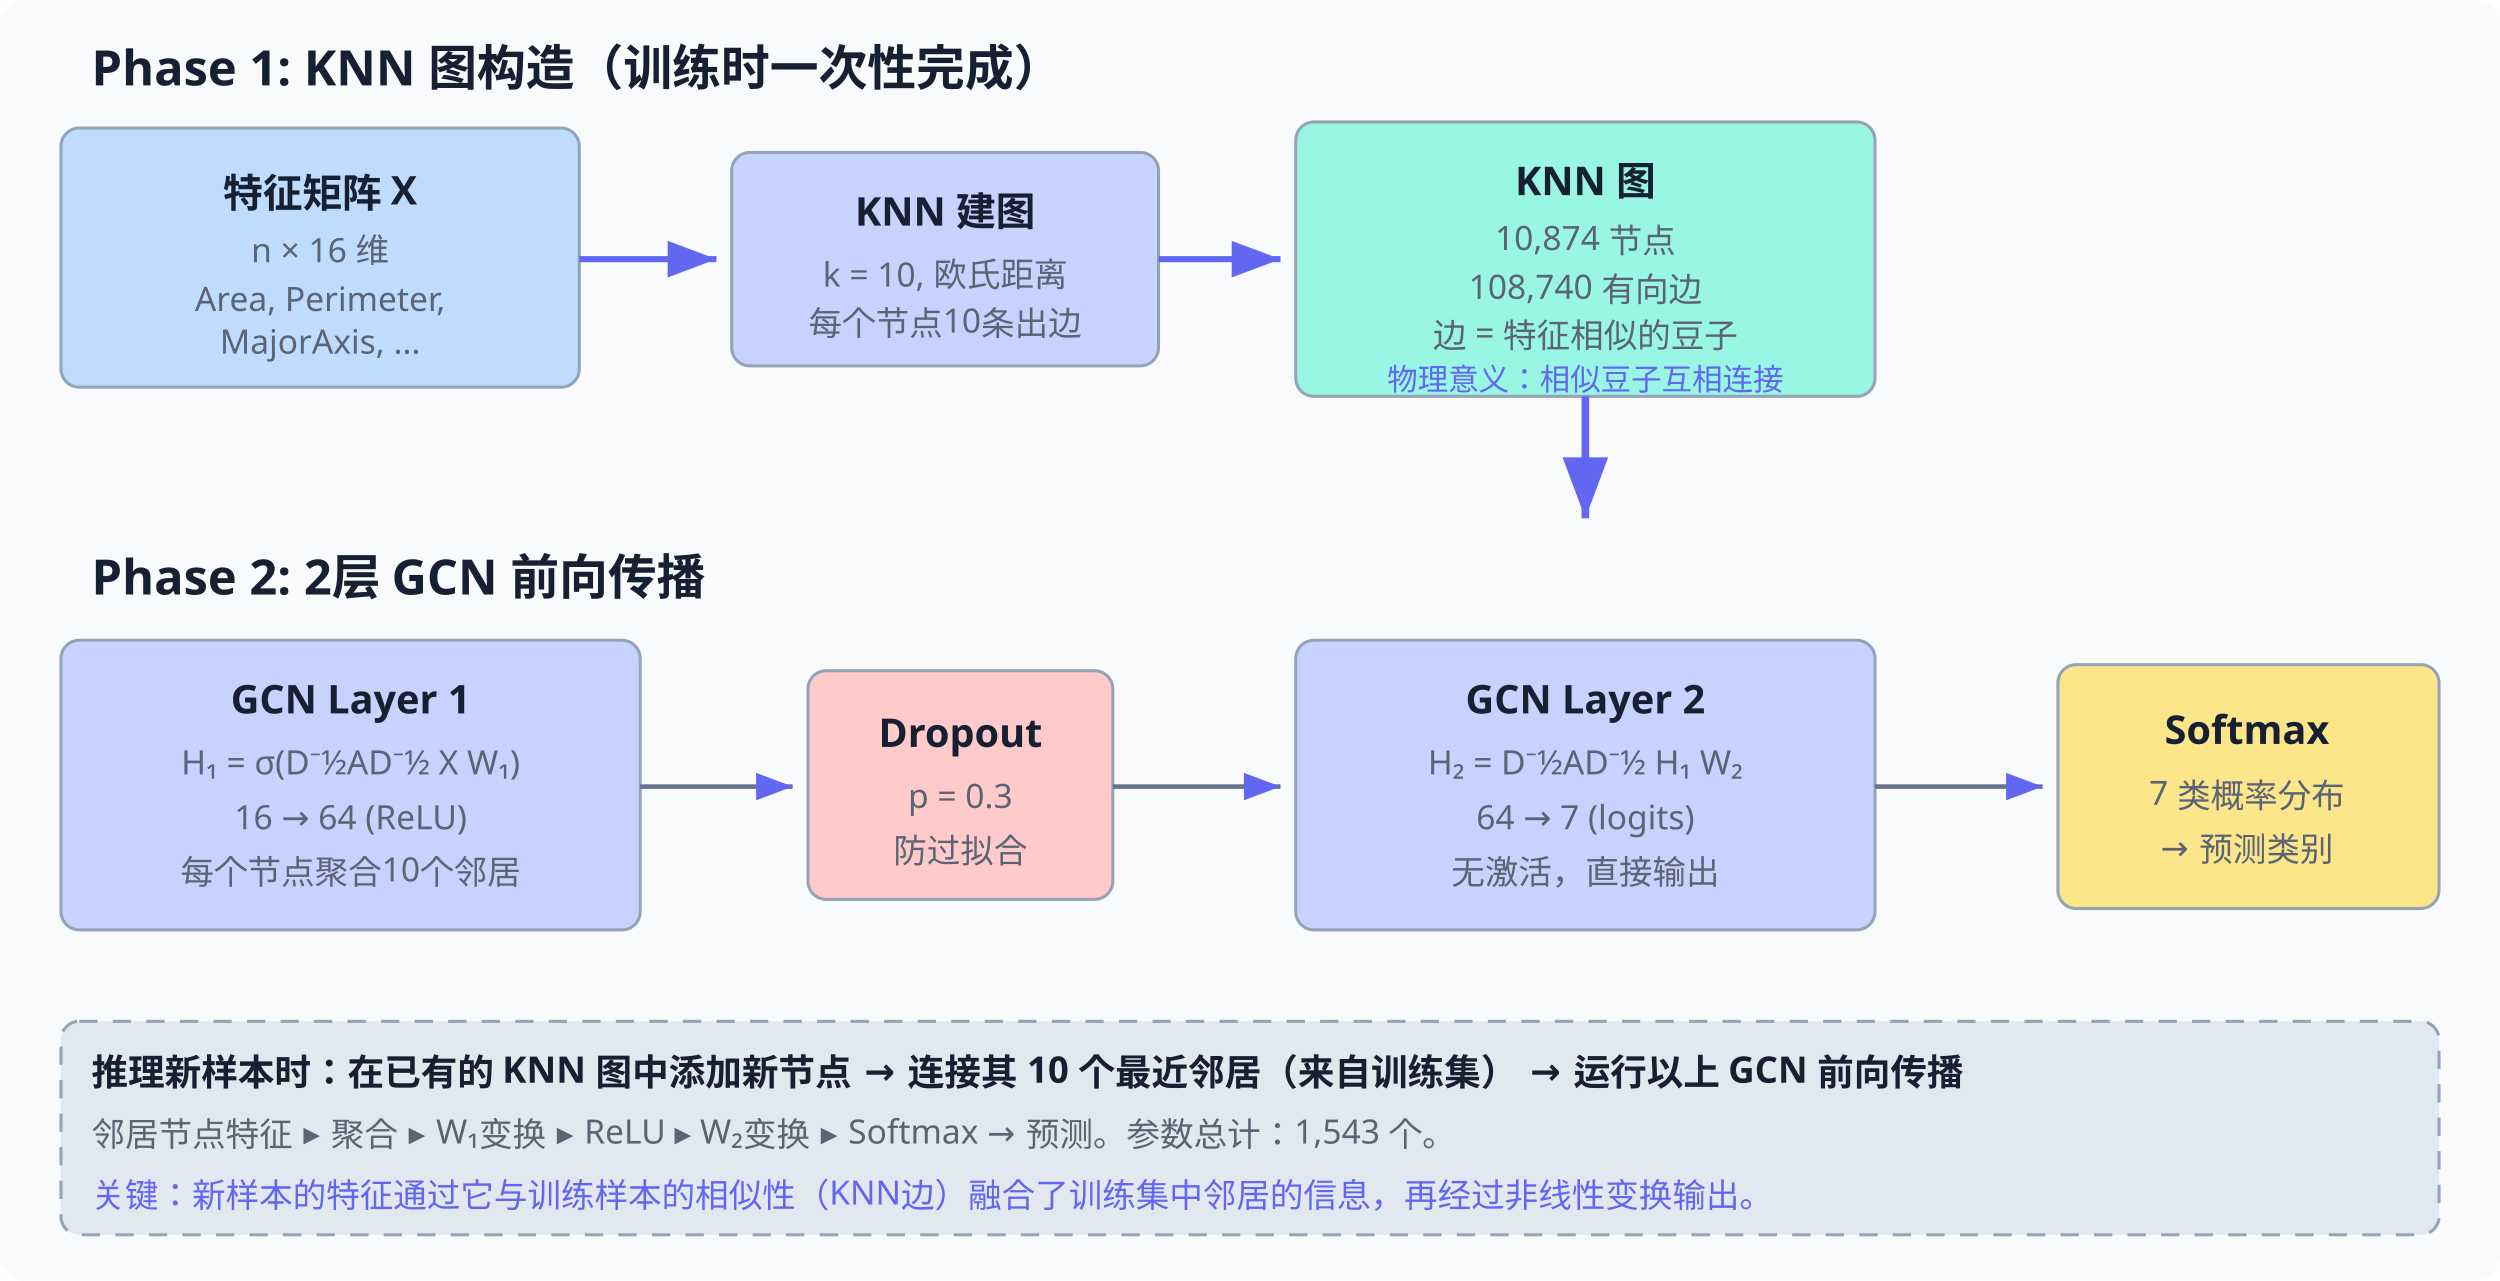
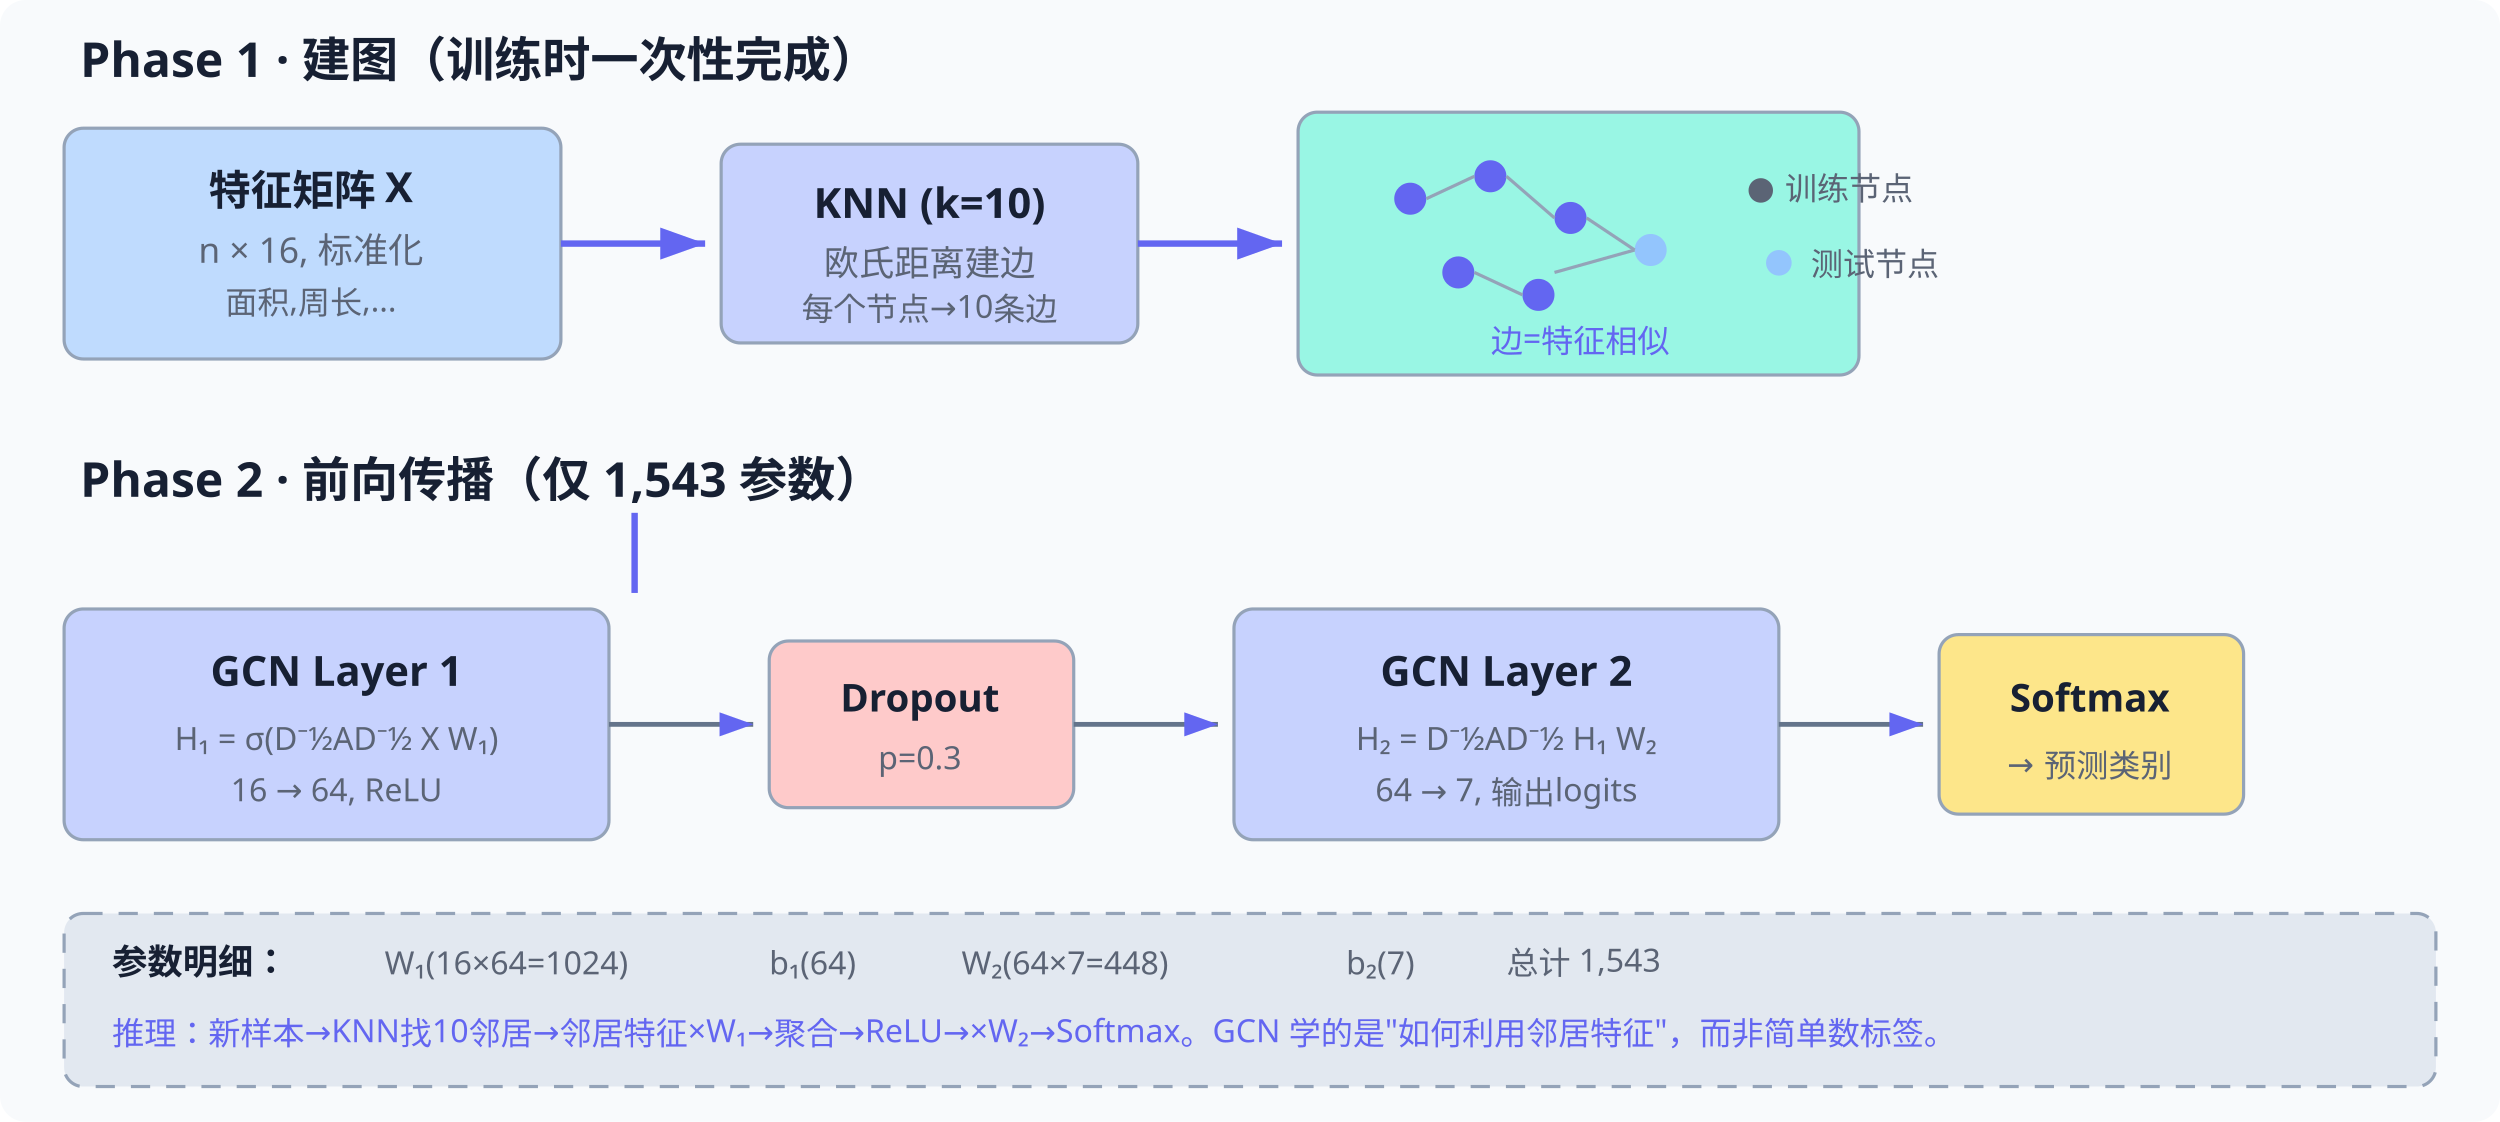
- <svg xmlns="http://www.w3.org/2000/svg" viewBox="0 0 820 420" font-family="system-ui,sans-serif">
+ <svg xmlns="http://www.w3.org/2000/svg" viewBox="0 0 780 350" font-family="system-ui,sans-serif">
  <defs>
-     <marker id="a" markerWidth="8" markerHeight="6" refX="8" refY="3" orient="auto">
-       <path d="M0,0 L8,3 L0,6 Z" fill="#6366f1" />
+     <marker id="a" markerWidth="7" markerHeight="5" refX="7" refY="2.5" orient="auto">
+       <path d="M0,0 L7,2.5 L0,5 Z" fill="#6366f1" />
    </marker>
  </defs>
-   <rect width="820" height="420" fill="#f8fafc" rx="8" />
-   <text x="30" y="28" font-size="16" font-weight="700" fill="#172033">Phase 1: KNN 图构造（训练时一次性完成）</text>
-   <rect x="20" y="42" width="170" height="85" rx="6" fill="#bfdbfe" stroke="#94a3b8" />
-   <text x="105" y="68" text-anchor="middle" font-size="13" font-weight="600" fill="#172033">特征矩阵 X</text>
-   <text x="105" y="86" text-anchor="middle" font-size="11" fill="#5b6475">n × 16 维</text>
-   <text x="105" y="102" text-anchor="middle" font-size="11" fill="#5b6475">Area, Perimeter,</text>
-   <text x="105" y="116" text-anchor="middle" font-size="11" fill="#5b6475">MajorAxis, ...</text>
-   <line x1="190" y1="85" x2="235" y2="85" stroke="#6366f1" stroke-width="2" marker-end="url(#a)" />
-   <rect x="240" y="50" width="140" height="70" rx="6" fill="#c7d2fe" stroke="#94a3b8" />
-   <text x="310" y="74" text-anchor="middle" font-size="13" font-weight="600" fill="#172033">KNN 建图</text>
-   <text x="310" y="94" text-anchor="middle" font-size="11" fill="#5b6475">k = 10, 欧氏距离</text>
-   <text x="310" y="110" text-anchor="middle" font-size="11" fill="#5b6475">每个节点10条出边</text>
-   <line x1="380" y1="85" x2="420" y2="85" stroke="#6366f1" stroke-width="2" marker-end="url(#a)" />
-   <rect x="425" y="40" width="190" height="90" rx="6" fill="#99f6e4" stroke="#94a3b8" />
-   <text x="520" y="64" text-anchor="middle" font-size="13" font-weight="600" fill="#172033">KNN 图</text>
-   <text x="520" y="82" text-anchor="middle" font-size="11" fill="#5b6475">10,874 节点</text>
-   <text x="520" y="98" text-anchor="middle" font-size="11" fill="#5b6475">108,740 有向边</text>
-   <text x="520" y="114" text-anchor="middle" font-size="11" fill="#5b6475">边 = 特征相似的豆子</text>
-   <text x="520" y="128" text-anchor="middle" font-size="10" fill="#6366f1">物理意义：相似豆子互相连接</text>
-   <line x1="520" y1="130" x2="520" y2="170" stroke="#6366f1" stroke-width="2.5" marker-end="url(#a)" />
-   <text x="30" y="195" font-size="16" font-weight="700" fill="#172033">Phase 2: 2层 GCN 前向传播</text>
-   <rect x="20" y="210" width="190" height="95" rx="6" fill="#c7d2fe" stroke="#94a3b8" />
-   <text x="115" y="234" text-anchor="middle" font-size="13" font-weight="600" fill="#172033">GCN Layer 1</text>
-   <text x="115" y="254" text-anchor="middle" font-size="11" fill="#5b6475">H₁ = σ(D⁻½AD⁻½ X W₁)</text>
-   <text x="115" y="272" text-anchor="middle" font-size="11" fill="#5b6475">16 → 64 (ReLU)</text>
-   <text x="115" y="290" text-anchor="middle" font-size="11" fill="#5b6475">每个节点聚合10个邻居</text>
-   <line x1="210" y1="258" x2="260" y2="258" stroke="#64748b" stroke-width="1.5" marker-end="url(#a)" />
-   <rect x="265" y="220" width="100" height="75" rx="6" fill="#fecaca" stroke="#94a3b8" />
-   <text x="315" y="245" text-anchor="middle" font-size="13" font-weight="600" fill="#172033">Dropout</text>
-   <text x="315" y="265" text-anchor="middle" font-size="11" fill="#5b6475">p = 0.3</text>
-   <text x="315" y="283" text-anchor="middle" font-size="11" fill="#5b6475">防过拟合</text>
-   <line x1="365" y1="258" x2="420" y2="258" stroke="#64748b" stroke-width="1.5" marker-end="url(#a)" />
-   <rect x="425" y="210" width="190" height="95" rx="6" fill="#c7d2fe" stroke="#94a3b8" />
-   <text x="520" y="234" text-anchor="middle" font-size="13" font-weight="600" fill="#172033">GCN Layer 2</text>
-   <text x="520" y="254" text-anchor="middle" font-size="11" fill="#5b6475">H₂ = D⁻½AD⁻½ H₁ W₂</text>
-   <text x="520" y="272" text-anchor="middle" font-size="11" fill="#5b6475">64 → 7 (logits)</text>
-   <text x="520" y="290" text-anchor="middle" font-size="11" fill="#5b6475">无激活，直接输出</text>
-   <line x1="615" y1="258" x2="670" y2="258" stroke="#64748b" stroke-width="1.5" marker-end="url(#a)" />
-   <rect x="675" y="218" width="125" height="80" rx="6" fill="#fde68a" stroke="#94a3b8" />
-   <text x="737" y="244" text-anchor="middle" font-size="13" font-weight="600" fill="#172033">Softmax</text>
-   <text x="737" y="264" text-anchor="middle" font-size="11" fill="#5b6475">7 类概率分布</text>
-   <text x="737" y="282" text-anchor="middle" font-size="11" fill="#5b6475">→ 预测类别</text>
-   <rect x="20" y="335" width="780" height="70" rx="6" fill="#e2e8f0" stroke="#94a3b8" stroke-dasharray="6 5" />
-   <text x="30" y="356" font-size="12" font-weight="600" fill="#172033">推理新样本时：在已有的 KNN 图中添加新节点 → 连接其 10 个最近邻居（来自训练集） → 运行以上 GCN 前向传播</text>
-   <text x="30" y="376" font-size="11" fill="#5b6475">邻居节点特征 ▸ 聚合 ▸ W₁变换 ▸ ReLU ▸ W₂变换 ▸ Softmax → 预测。参数总计：1,543 个。</text>
-   <text x="30" y="396" font-size="11" fill="#6366f1">关键：新样本的特征通过它与训练样本的相似性（KNN边）融合了训练集中邻居的信息，再经过非线性变换输出。</text>
+   <rect width="780" height="350" fill="#f8fafc" rx="8" />
+   <text x="25" y="24" font-size="15" font-weight="700" fill="#172033">Phase 1 · 建图（训练时一次性完成）</text>
+   <rect x="20" y="40" width="155" height="72" rx="6" fill="#bfdbfe" stroke="#94a3b8" />
+   <text x="97" y="64" text-anchor="middle" font-size="13" font-weight="600" fill="#172033">特征矩阵 X</text>
+   <text x="97" y="82" text-anchor="middle" font-size="11" fill="#5b6475">n × 16, 标准化</text>
+   <text x="97" y="98" text-anchor="middle" font-size="10" fill="#5b6475">面积,周长,...</text>
+   <line x1="175" y1="76" x2="220" y2="76" stroke="#6366f1" stroke-width="2" marker-end="url(#a)" />
+   <rect x="225" y="45" width="130" height="62" rx="6" fill="#c7d2fe" stroke="#94a3b8" />
+   <text x="290" y="68" text-anchor="middle" font-size="13" font-weight="600" fill="#172033">KNN (k=10)</text>
+   <text x="290" y="86" text-anchor="middle" font-size="11" fill="#5b6475">欧氏距离建边</text>
+   <text x="290" y="100" text-anchor="middle" font-size="10" fill="#5b6475">每个节点→10条边</text>
+   <line x1="355" y1="76" x2="400" y2="76" stroke="#6366f1" stroke-width="2" marker-end="url(#a)" />
+   <rect x="405" y="35" width="175" height="82" rx="6" fill="#99f6e4" stroke="#94a3b8" />
+   <circle cx="440" cy="62" r="5" fill="#6366f1" />
+   <circle cx="465" cy="55" r="5" fill="#6366f1" />
+   <circle cx="490" cy="68" r="5" fill="#6366f1" />
+   <circle cx="455" cy="85" r="5" fill="#6366f1" />
+   <circle cx="480" cy="92" r="5" fill="#6366f1" />
+   <circle cx="515" cy="78" r="5" fill="#93c5fd" />
+   <line x1="445" y1="62" x2="460" y2="55" stroke="#94a3b8" stroke-width="1" />
+   <line x1="470" y1="55" x2="485" y2="68" stroke="#94a3b8" stroke-width="1" />
+   <line x1="460" y1="85" x2="475" y2="92" stroke="#94a3b8" stroke-width="1" />
+   <line x1="485" y1="85" x2="510" y2="78" stroke="#94a3b8" stroke-width="1" />
+   <line x1="495" y1="68" x2="510" y2="78" stroke="#94a3b8" stroke-width="1" />
+   <text x="545" y="62" font-size="10" fill="#5b6475">● 训练节点</text>
+   <circle cx="555" cy="82" r="4" fill="#93c5fd" />
+   <text x="565" y="86" font-size="10" fill="#5b6475">测试节点</text>
+   <text x="493" y="110" text-anchor="middle" font-size="10" fill="#6366f1">边=特征相似</text>
+   <text x="25" y="155" font-size="15" font-weight="700" fill="#172033">Phase 2 · 前向传播（仅 1,543 参数）</text>
+   <line x1="198" y1="160" x2="198" y2="185" stroke="#6366f1" stroke-width="2" />
+   <rect x="20" y="190" width="170" height="72" rx="6" fill="#c7d2fe" stroke="#94a3b8" />
+   <text x="105" y="214" text-anchor="middle" font-size="13" font-weight="600" fill="#172033">GCN Layer 1</text>
+   <text x="105" y="234" text-anchor="middle" font-size="10" fill="#5b6475">H₁ = σ(D⁻½AD⁻½ X W₁)</text>
+   <text x="105" y="250" text-anchor="middle" font-size="10" fill="#5b6475">16 → 64, ReLU</text>
+   <line x1="190" y1="226" x2="235" y2="226" stroke="#64748b" stroke-width="1.5" marker-end="url(#a)" />
+   <rect x="240" y="200" width="95" height="52" rx="6" fill="#fecaca" stroke="#94a3b8" />
+   <text x="287" y="222" text-anchor="middle" font-size="12" font-weight="600" fill="#172033">Dropout</text>
+   <text x="287" y="240" text-anchor="middle" font-size="10" fill="#5b6475">p=0.3</text>
+   <line x1="335" y1="226" x2="380" y2="226" stroke="#64748b" stroke-width="1.5" marker-end="url(#a)" />
+   <rect x="385" y="190" width="170" height="72" rx="6" fill="#c7d2fe" stroke="#94a3b8" />
+   <text x="470" y="214" text-anchor="middle" font-size="13" font-weight="600" fill="#172033">GCN Layer 2</text>
+   <text x="470" y="234" text-anchor="middle" font-size="10" fill="#5b6475">H₂ = D⁻½AD⁻½ H₁ W₂</text>
+   <text x="470" y="250" text-anchor="middle" font-size="10" fill="#5b6475">64 → 7, 输出logits</text>
+   <line x1="555" y1="226" x2="600" y2="226" stroke="#64748b" stroke-width="1.5" marker-end="url(#a)" />
+   <rect x="605" y="198" width="95" height="56" rx="6" fill="#fde68a" stroke="#94a3b8" />
+   <text x="652" y="222" text-anchor="middle" font-size="12" font-weight="600" fill="#172033">Softmax</text>
+   <text x="652" y="242" text-anchor="middle" font-size="10" fill="#5b6475">→ 预测类别</text>
+   <rect x="20" y="285" width="740" height="54" rx="6" fill="#e2e8f0" stroke="#94a3b8" stroke-dasharray="6 5" />
+   <text x="35" y="304" font-size="11" font-weight="600" fill="#172033">参数明细：</text>
+   <text x="120" y="304" font-size="10" fill="#5b6475">W₁(16×64=1024) </text>
+   <text x="240" y="304" font-size="10" fill="#5b6475">b₁(64) </text>
+   <text x="300" y="304" font-size="10" fill="#5b6475">W₂(64×7=448) </text>
+   <text x="420" y="304" font-size="10" fill="#5b6475">b₂(7) </text>
+   <text x="470" y="304" font-size="10" fill="#5b6475">总计 1,543</text>
+   <text x="35" y="326" font-size="10" fill="#6366f1">推理：新样本→KNN找10邻居→邻居特征×W₁→聚合→ReLU→×W₂→Softmax。GCN 学的是"如何利用邻居特征"，而非简单数标签。</text>
</svg>
